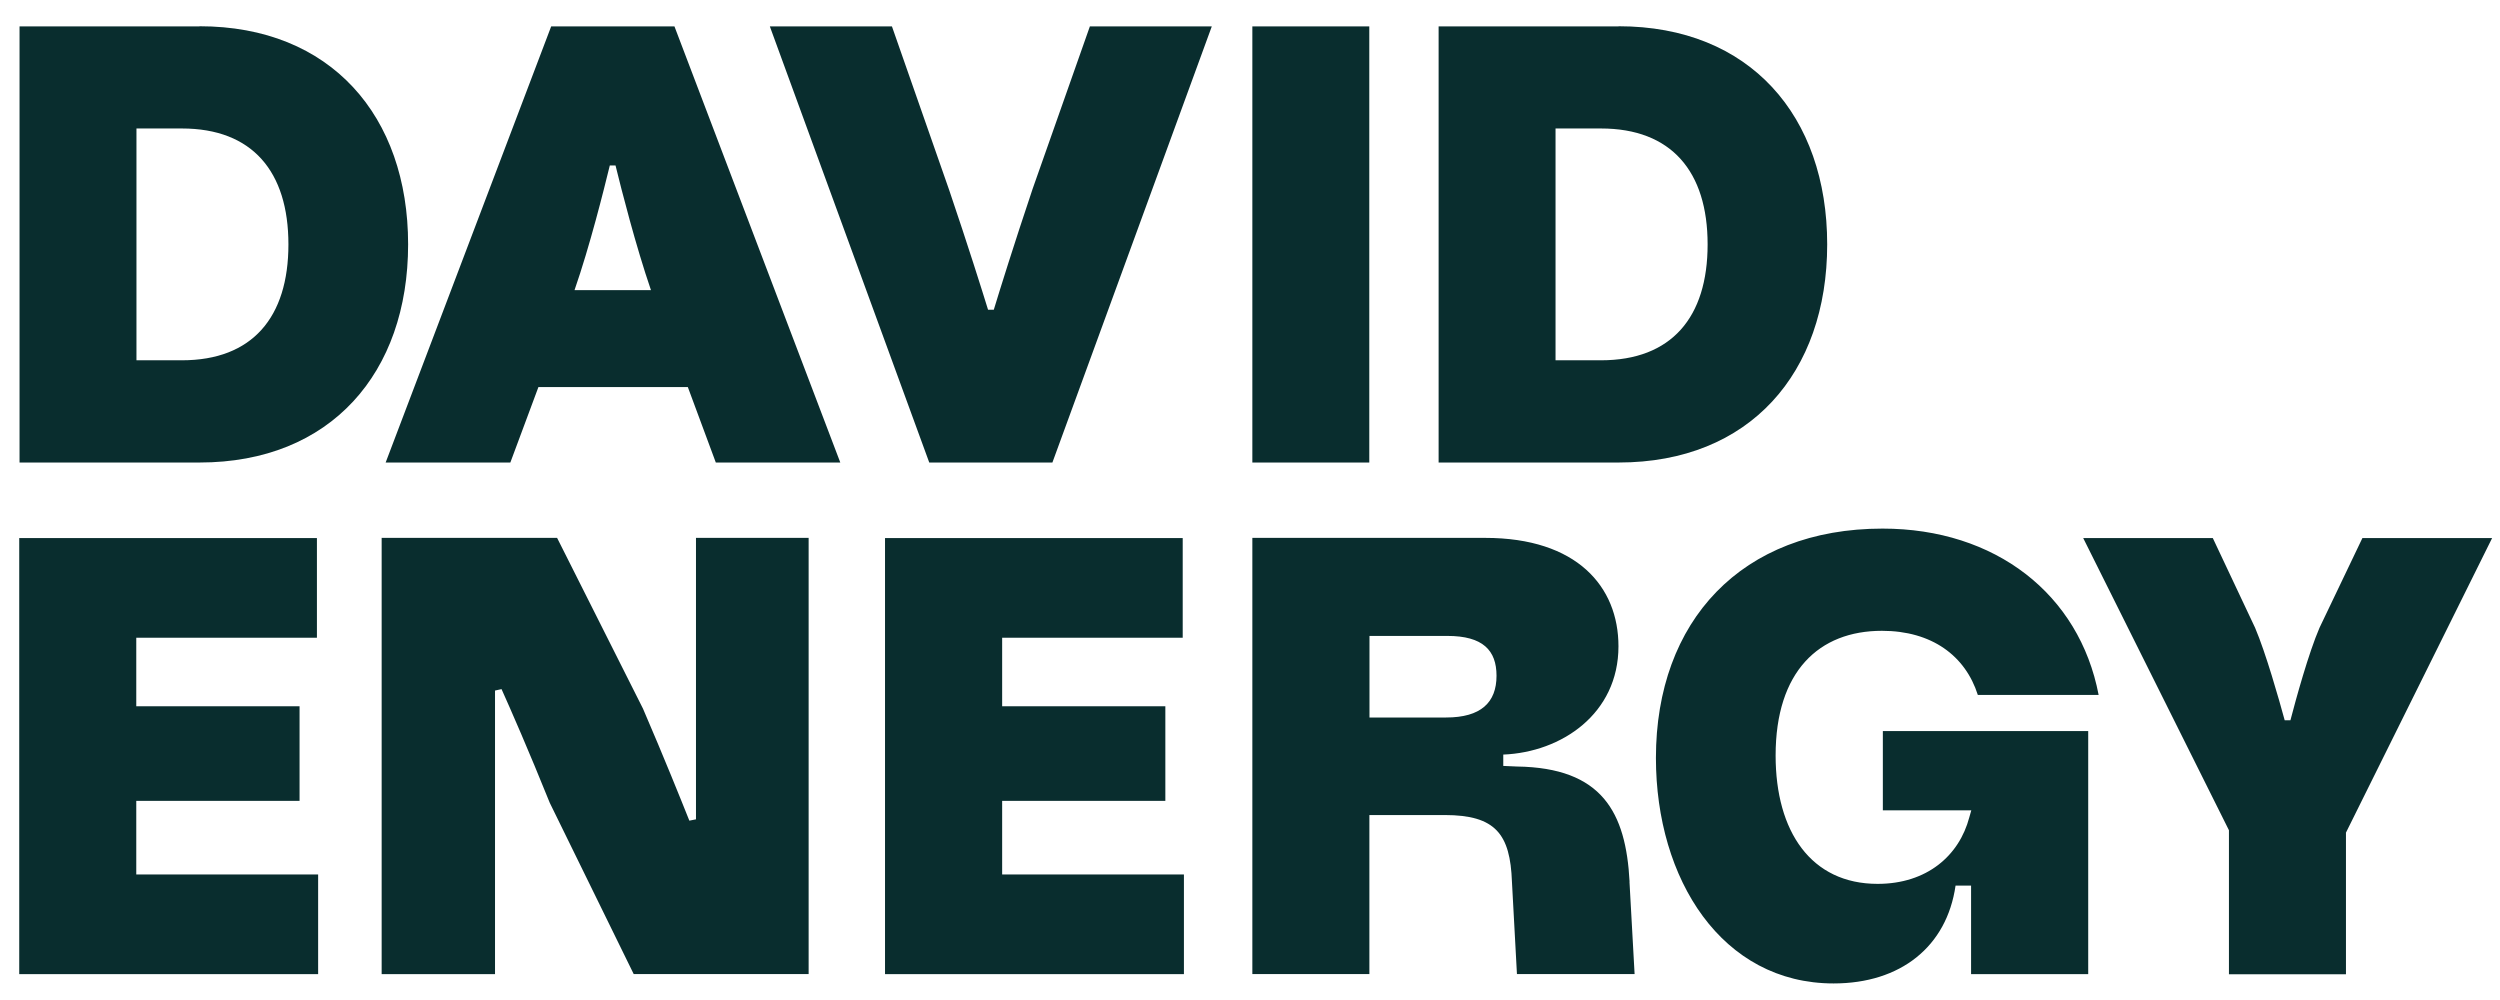
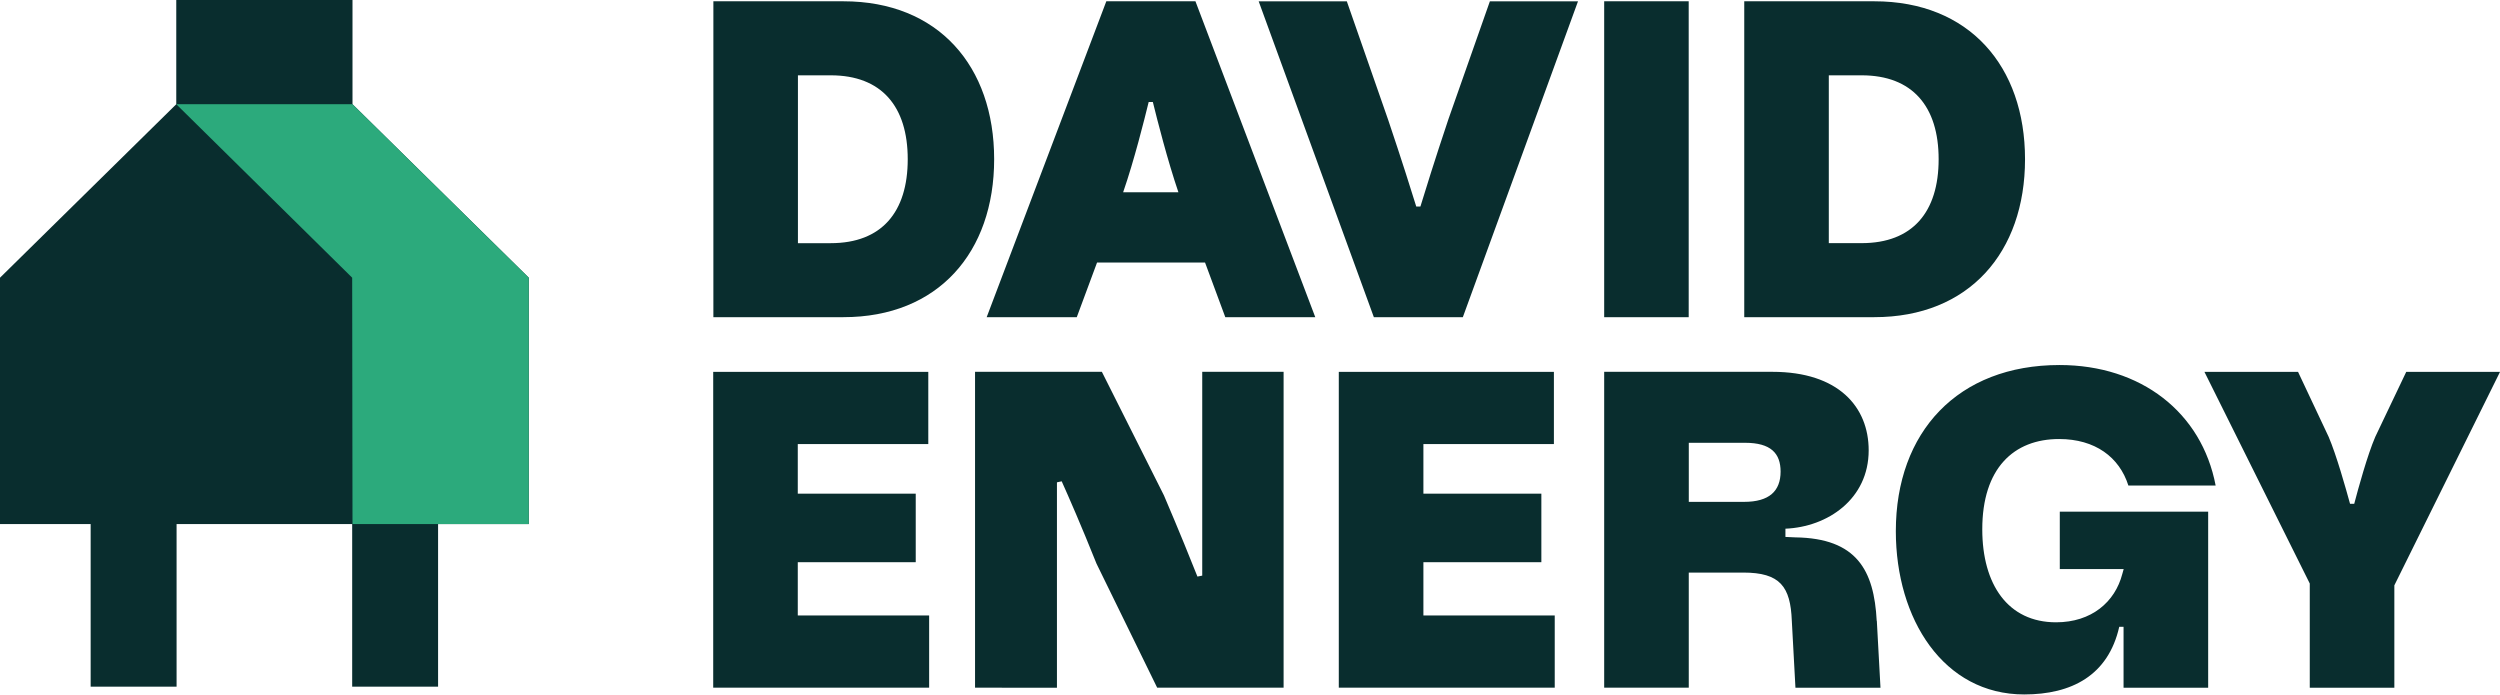
- <svg xmlns="http://www.w3.org/2000/svg" width="130" height="52" viewBox="0 0 130 52" fill="none">
-   <path fill-rule="evenodd" clip-rule="evenodd" d="M10.373 1.371H1.016V24.051H10.373C17.202 24.051 21.222 19.383 21.222 12.708C21.222 6.033 17.207 1.365 10.373 1.365V1.371ZM9.459 18.735H7.096V6.681H9.459C13.118 6.681 14.998 8.916 14.998 12.708C14.998 16.5 13.123 18.735 9.459 18.735ZM35.071 1.371H28.662L20.054 24.051H26.538L27.998 20.127H35.767L37.222 24.051H43.695L35.071 1.371ZM29.878 15.087V15.077C30.669 12.804 31.402 9.867 31.71 8.603H32.007C32.315 9.862 33.059 12.783 33.85 15.087H29.878ZM40.031 1.371H46.372L46.382 1.376L49.361 9.894C50.339 12.777 51.077 15.13 51.379 16.107H51.677C51.974 15.13 52.702 12.783 53.695 9.825L56.674 1.371H63.014L54.725 24.051H48.321L40.031 1.371ZM71.203 1.371H65.122V24.051H71.203V1.371ZM74.808 1.371H84.165V1.365C90.999 1.365 95.014 6.033 95.014 12.708C95.014 19.383 90.994 24.051 84.165 24.051H74.808V1.371ZM80.888 18.735H83.251C86.921 18.735 88.796 16.5 88.796 12.708C88.796 8.916 86.91 6.681 83.251 6.681H80.888V18.735ZM1 27.98H16.48V33.163H7.086V36.727H15.577V41.644H7.086V45.473H16.543V50.655H1V27.98ZM19.846 50.655V27.975L19.841 27.97H28.969L33.435 36.849C34.556 39.451 35.4 41.559 35.846 42.674L36.191 42.605V27.97H42.049V50.65H32.952L28.587 41.745C27.493 39.031 26.558 36.896 26.08 35.834L25.741 35.909V50.655H19.846ZM46.032 27.98H61.501V33.163H52.112V36.727H60.598V41.644H52.112V45.473H61.564V50.655H46.021V27.98H46.032ZM84.739 45.855H84.744L84.738 45.852C84.547 42.232 83.309 39.923 78.881 39.859L78.17 39.828V39.238C81.207 39.116 84.16 37.109 84.16 33.609C84.16 30.497 81.993 27.97 77.23 27.97H65.122V50.65H71.208V42.382H75.127C77.782 42.382 78.531 43.386 78.621 45.849L78.881 50.65H84.999L84.733 45.849L84.738 45.852L84.739 45.855ZM71.213 37.31H75.196C77.007 37.31 77.819 36.53 77.819 35.139C77.819 33.816 77.108 33.068 75.265 33.068H71.213V37.31ZM86.108 39.413C86.108 32.282 90.574 27.487 97.892 27.487C103.749 27.487 108.125 30.885 109.129 36.137H102.847C102.199 34.098 100.452 32.802 97.86 32.802C94.589 32.802 92.332 34.91 92.332 39.286C92.332 43.242 94.175 45.961 97.637 45.961C100.191 45.961 101.88 44.501 102.406 42.493L102.507 42.138H97.908V38.017H108.587V50.655H102.496V46.051H101.689C101.232 49.227 98.827 51.139 95.348 51.139C89.544 51.139 86.108 45.733 86.108 39.413ZM129.59 27.98L121.985 43.306H121.99V50.661H115.905V43.173L108.327 27.98H115.066L117.264 32.643C117.817 33.939 118.507 36.36 118.804 37.454H119.102C119.388 36.355 120.052 33.944 120.615 32.643L122.845 27.98H129.59Z" fill="#092D2E" />
+ <svg xmlns="http://www.w3.org/2000/svg" width="180" height="50" viewBox="0 0 180 50" fill="none">
+   <path d="M38.071 19.995L25.38 7.505V0H12.691V7.505L0 19.995V37.735H6.527V49.442H12.714V37.735H25.357V49.442H31.542V37.735H38.071V19.995Z" fill="#092D2E" />
+   <path d="M38.071 37.735H25.38L25.357 19.994L12.691 7.504H25.38L38.071 19.994V37.735Z" fill="#2CAA7C" />
+   <path fill-rule="evenodd" clip-rule="evenodd" d="M51.363 0.093H60.726C67.566 0.093 71.579 4.772 71.579 11.464C71.579 18.157 67.559 22.836 60.726 22.836H51.363V0.093ZM57.451 17.508H59.814C63.481 17.508 65.357 15.269 65.357 11.464C65.357 7.662 63.474 5.423 59.814 5.423H57.451V17.508ZM86.561 41.445L86.215 41.513C85.772 40.393 84.922 38.284 83.804 35.67L79.334 26.769H70.203V49.512L76.1 49.519V34.728L76.442 34.654C76.922 35.719 77.859 37.858 78.948 40.582L83.317 49.514H92.419V26.769H86.561V41.445ZM135.123 44.7C134.932 41.068 133.695 38.752 129.265 38.691L128.551 38.659V38.066C131.591 37.941 134.545 35.933 134.545 32.424C134.545 29.303 132.375 26.771 127.612 26.771H115.501V49.514H121.591V41.225H125.514C128.169 41.225 128.917 42.232 129.011 44.704L129.272 49.516H135.395L135.132 44.704H135.123V44.7ZM125.576 36.134H121.593V31.881H125.646C127.491 31.881 128.203 32.632 128.203 33.955C128.201 35.352 127.391 36.134 125.576 36.134ZM145.802 11.464C145.802 4.772 141.787 0.093 134.949 0.093H125.586V22.836H134.949C141.78 22.836 145.802 18.157 145.802 11.464ZM131.674 5.423H134.037C137.697 5.423 139.582 7.662 139.582 11.464C139.582 15.267 137.704 17.506 134.037 17.506H131.674V5.423ZM65.933 40.48H57.44V44.314H66.898V49.512H51.351V26.776H66.837V31.974H57.44V35.545H65.933V40.48ZM173.25 26.773L171.02 31.451C170.457 32.754 169.793 35.174 169.504 36.274H169.203C168.903 35.174 168.218 32.748 167.662 31.451L165.46 26.776H158.72L166.303 42.013V49.519H172.393V42.145L180 26.778V26.774H173.25V26.773ZM115.501 0.093H121.586V22.836H115.501V0.093ZM148.256 31.61C150.849 31.61 152.594 32.913 153.243 34.957H159.526C158.524 29.689 154.146 26.282 148.288 26.282C140.97 26.282 136.5 31.094 136.5 38.242C136.5 44.577 139.935 50 145.742 50C149.151 50 151.791 48.637 152.586 45.13H152.896V49.516H158.988V36.842H148.305V40.972H152.905L152.805 41.328C152.282 43.342 150.592 44.806 148.035 44.806C144.569 44.806 142.724 42.079 142.724 38.114C142.722 33.726 144.981 31.61 148.256 31.61ZM102.27 14.869C102.568 13.889 103.297 11.534 104.291 8.568L107.271 0.095H113.616L105.324 22.838H98.918L90.625 0.095H96.971L99.951 8.638C100.929 11.532 101.667 13.889 101.97 14.869H102.27ZM102.485 40.48H110.978V35.545H102.485V31.974H111.881V26.776H96.4H96.393V49.512H111.941V44.314H102.485V40.48ZM71.041 22.836L79.655 0.093H86.072L94.699 22.836H88.221L86.763 18.901H78.988L77.528 22.836H71.041ZM80.869 13.834V13.845H84.846C84.059 11.534 83.315 8.608 83.005 7.344H82.705C82.395 8.612 81.658 11.555 80.869 13.834Z" fill="#092D2E" />
</svg>
